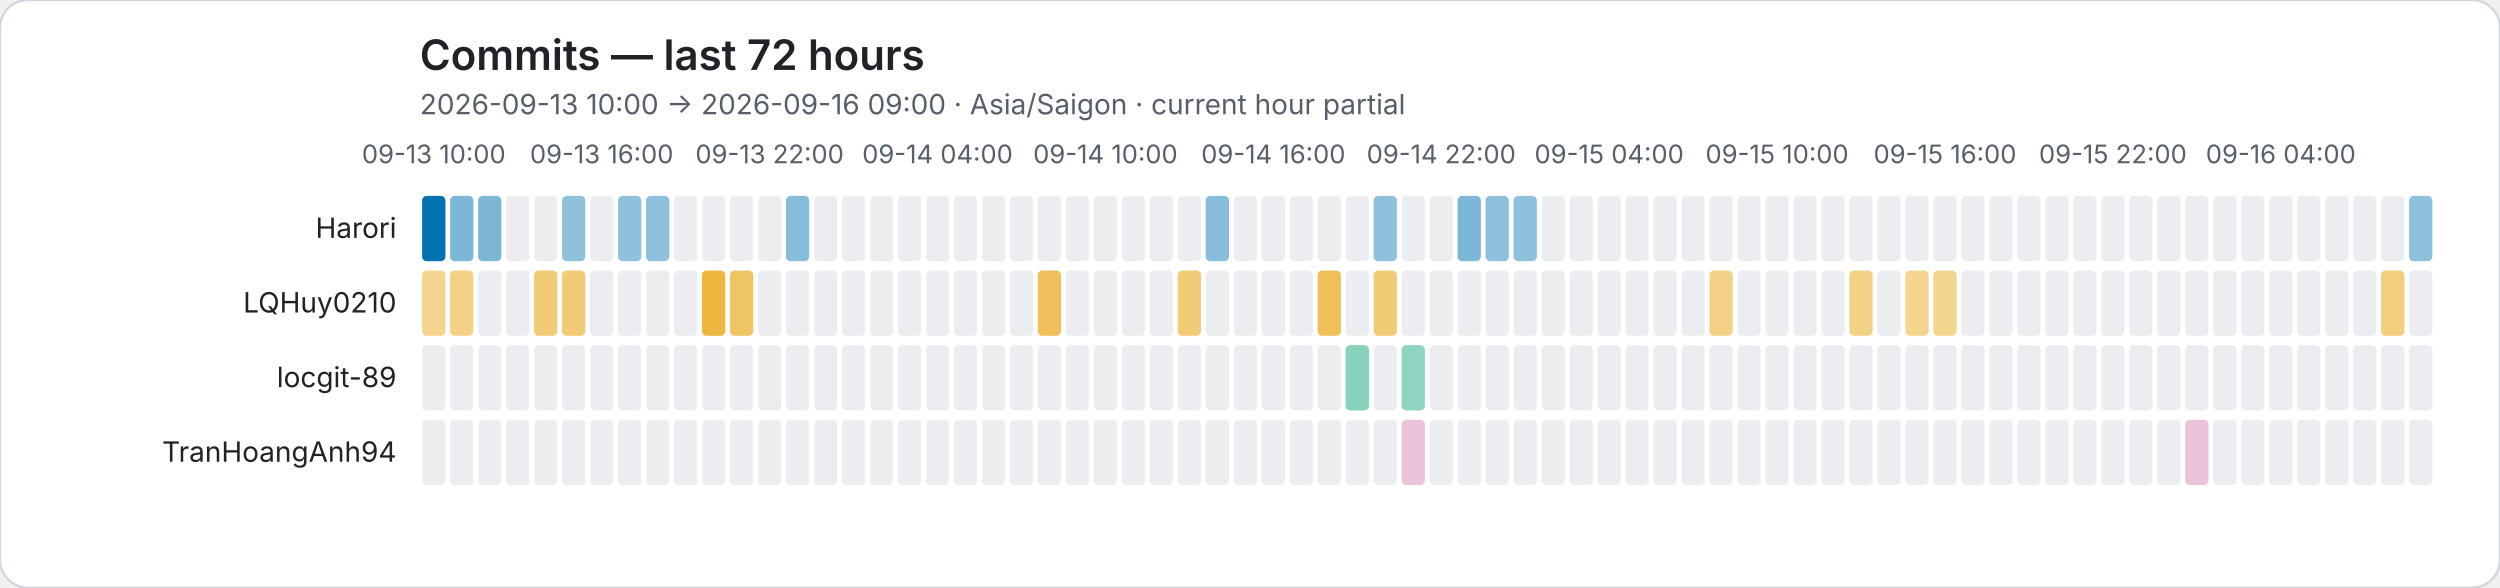
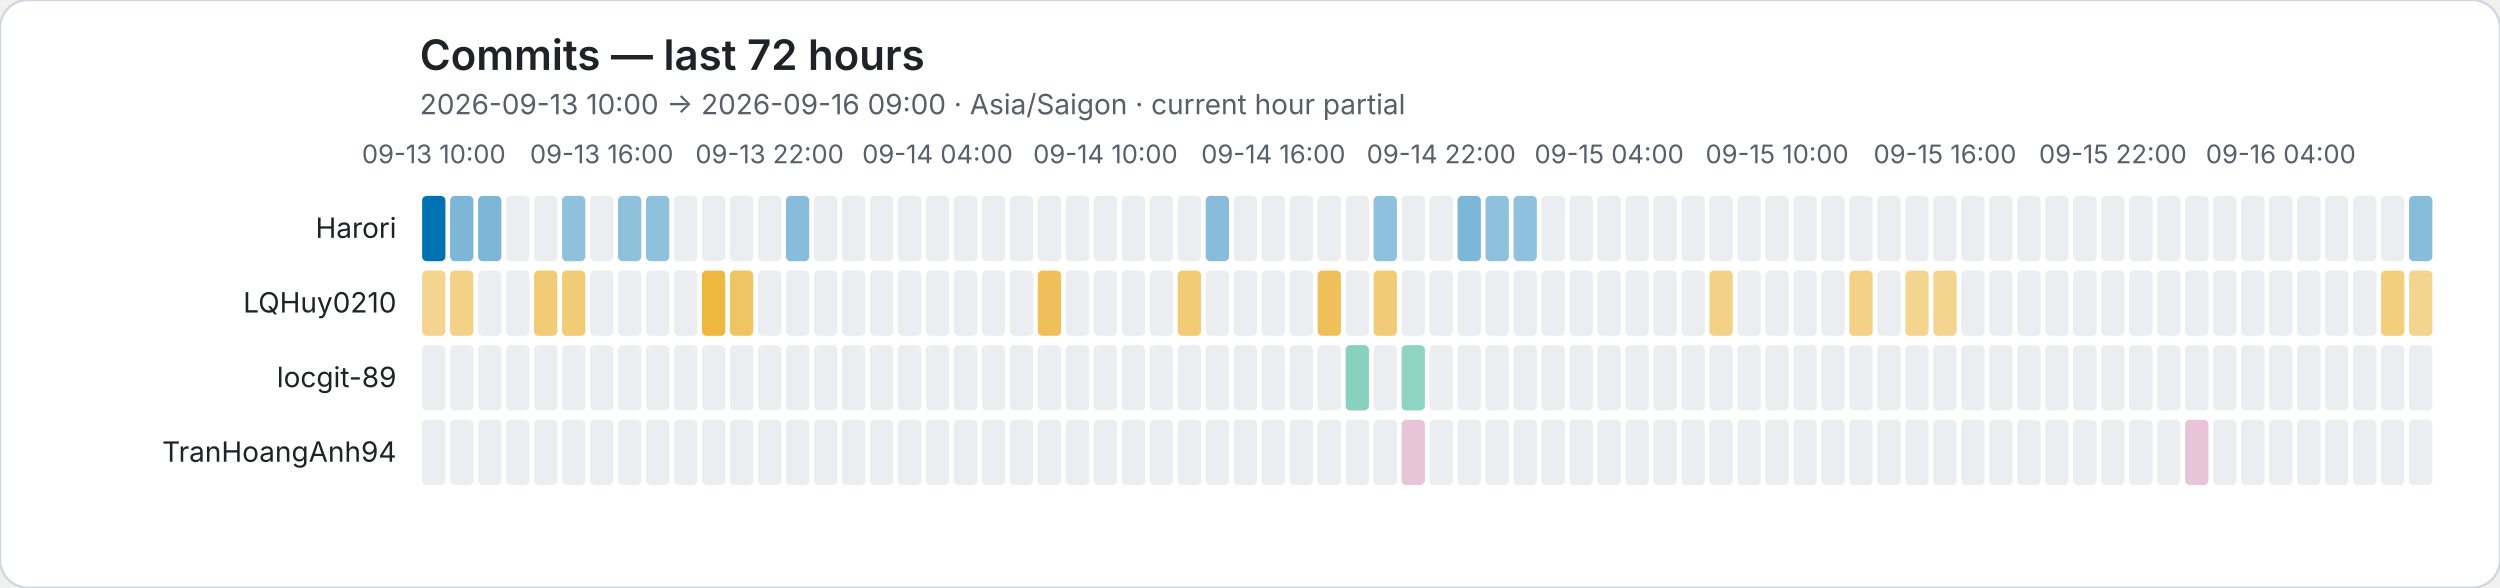
<svg xmlns="http://www.w3.org/2000/svg" role="img" viewBox="0 0 1072 252">
  <rect width="1072" height="252" rx="12" fill="#ffffff" stroke="#d0d7de" />
  <style>text{font-family:system-ui,-apple-system,BlinkMacSystemFont,"Segoe UI",sans-serif}.axis{fill:#57606a;font-size:11px}.heading{fill:#1f2328;font-size:18px;font-weight:600}.subheading{fill:#57606a;font-size:12px}.name{fill:#1f2328;font-size:12px}</style>
  <text class="heading" x="180" y="30">Commits — last 72 hours</text>
  <text class="subheading" x="180" y="49">2026-09-13 10:00 → 2026-09-16 09:00 · Asia/Saigon · current hour partial</text>
  <text class="axis" x="186" y="70" text-anchor="middle">09-13 10:00</text>
  <text class="axis" x="258" y="70" text-anchor="middle">09-13 16:00</text>
  <text class="axis" x="330" y="70" text-anchor="middle">09-13 22:00</text>
  <text class="axis" x="402" y="70" text-anchor="middle">09-14 04:00</text>
  <text class="axis" x="474" y="70" text-anchor="middle">09-14 10:00</text>
  <text class="axis" x="546" y="70" text-anchor="middle">09-14 16:00</text>
  <text class="axis" x="618" y="70" text-anchor="middle">09-14 22:00</text>
  <text class="axis" x="690" y="70" text-anchor="middle">09-15 04:00</text>
  <text class="axis" x="762" y="70" text-anchor="middle">09-15 10:00</text>
  <text class="axis" x="834" y="70" text-anchor="middle">09-15 16:00</text>
  <text class="axis" x="906" y="70" text-anchor="middle">09-15 22:00</text>
  <text class="axis" x="978" y="70" text-anchor="middle">09-16 04:00</text>
  <text class="name" x="170" y="102" text-anchor="end">Harori</text>
  <rect data-hour="0" x="181" y="84" width="10" height="28" rx="2" fill="rgba(0, 114, 178, 1.00)" />
  <rect data-hour="1" x="193" y="84" width="10" height="28" rx="2" fill="rgba(0, 114, 178, 0.51)" />
  <rect data-hour="2" x="205" y="84" width="10" height="28" rx="2" fill="rgba(0, 114, 178, 0.51)" />
  <rect data-hour="3" x="217" y="84" width="10" height="28" rx="2" fill="#ebedf0" />
  <rect data-hour="4" x="229" y="84" width="10" height="28" rx="2" fill="#ebedf0" />
  <rect data-hour="5" x="241" y="84" width="10" height="28" rx="2" fill="rgba(0, 114, 178, 0.44)" />
  <rect data-hour="6" x="253" y="84" width="10" height="28" rx="2" fill="#ebedf0" />
  <rect data-hour="7" x="265" y="84" width="10" height="28" rx="2" fill="rgba(0, 114, 178, 0.44)" />
  <rect data-hour="8" x="277" y="84" width="10" height="28" rx="2" fill="rgba(0, 114, 178, 0.44)" />
  <rect data-hour="9" x="289" y="84" width="10" height="28" rx="2" fill="#ebedf0" />
  <rect data-hour="10" x="301" y="84" width="10" height="28" rx="2" fill="#ebedf0" />
  <rect data-hour="11" x="313" y="84" width="10" height="28" rx="2" fill="#ebedf0" />
  <rect data-hour="12" x="325" y="84" width="10" height="28" rx="2" fill="#ebedf0" />
  <rect data-hour="13" x="337" y="84" width="10" height="28" rx="2" fill="rgba(0, 114, 178, 0.47)" />
  <rect data-hour="14" x="349" y="84" width="10" height="28" rx="2" fill="#ebedf0" />
  <rect data-hour="15" x="361" y="84" width="10" height="28" rx="2" fill="#ebedf0" />
  <rect data-hour="16" x="373" y="84" width="10" height="28" rx="2" fill="#ebedf0" />
  <rect data-hour="17" x="385" y="84" width="10" height="28" rx="2" fill="#ebedf0" />
  <rect data-hour="18" x="397" y="84" width="10" height="28" rx="2" fill="#ebedf0" />
  <rect data-hour="19" x="409" y="84" width="10" height="28" rx="2" fill="#ebedf0" />
  <rect data-hour="20" x="421" y="84" width="10" height="28" rx="2" fill="#ebedf0" />
  <rect data-hour="21" x="433" y="84" width="10" height="28" rx="2" fill="#ebedf0" />
  <rect data-hour="22" x="445" y="84" width="10" height="28" rx="2" fill="#ebedf0" />
  <rect data-hour="23" x="457" y="84" width="10" height="28" rx="2" fill="#ebedf0" />
  <rect data-hour="24" x="469" y="84" width="10" height="28" rx="2" fill="#ebedf0" />
  <rect data-hour="25" x="481" y="84" width="10" height="28" rx="2" fill="#ebedf0" />
  <rect data-hour="26" x="493" y="84" width="10" height="28" rx="2" fill="#ebedf0" />
  <rect data-hour="27" x="505" y="84" width="10" height="28" rx="2" fill="#ebedf0" />
  <rect data-hour="28" x="517" y="84" width="10" height="28" rx="2" fill="rgba(0, 114, 178, 0.47)" />
  <rect data-hour="29" x="529" y="84" width="10" height="28" rx="2" fill="#ebedf0" />
  <rect data-hour="30" x="541" y="84" width="10" height="28" rx="2" fill="#ebedf0" />
  <rect data-hour="31" x="553" y="84" width="10" height="28" rx="2" fill="#ebedf0" />
  <rect data-hour="32" x="565" y="84" width="10" height="28" rx="2" fill="#ebedf0" />
  <rect data-hour="33" x="577" y="84" width="10" height="28" rx="2" fill="#ebedf0" />
  <rect data-hour="34" x="589" y="84" width="10" height="28" rx="2" fill="rgba(0, 114, 178, 0.44)" />
  <rect data-hour="35" x="601" y="84" width="10" height="28" rx="2" fill="#ebedf0" />
  <rect data-hour="36" x="613" y="84" width="10" height="28" rx="2" fill="#ebedf0" />
  <rect data-hour="37" x="625" y="84" width="10" height="28" rx="2" fill="rgba(0, 114, 178, 0.51)" />
  <rect data-hour="38" x="637" y="84" width="10" height="28" rx="2" fill="rgba(0, 114, 178, 0.44)" />
  <rect data-hour="39" x="649" y="84" width="10" height="28" rx="2" fill="rgba(0, 114, 178, 0.44)" />
  <rect data-hour="40" x="661" y="84" width="10" height="28" rx="2" fill="#ebedf0" />
  <rect data-hour="41" x="673" y="84" width="10" height="28" rx="2" fill="#ebedf0" />
  <rect data-hour="42" x="685" y="84" width="10" height="28" rx="2" fill="#ebedf0" />
  <rect data-hour="43" x="697" y="84" width="10" height="28" rx="2" fill="#ebedf0" />
  <rect data-hour="44" x="709" y="84" width="10" height="28" rx="2" fill="#ebedf0" />
  <rect data-hour="45" x="721" y="84" width="10" height="28" rx="2" fill="#ebedf0" />
  <rect data-hour="46" x="733" y="84" width="10" height="28" rx="2" fill="#ebedf0" />
  <rect data-hour="47" x="745" y="84" width="10" height="28" rx="2" fill="#ebedf0" />
  <rect data-hour="48" x="757" y="84" width="10" height="28" rx="2" fill="#ebedf0" />
  <rect data-hour="49" x="769" y="84" width="10" height="28" rx="2" fill="#ebedf0" />
  <rect data-hour="50" x="781" y="84" width="10" height="28" rx="2" fill="#ebedf0" />
  <rect data-hour="51" x="793" y="84" width="10" height="28" rx="2" fill="#ebedf0" />
  <rect data-hour="52" x="805" y="84" width="10" height="28" rx="2" fill="#ebedf0" />
  <rect data-hour="53" x="817" y="84" width="10" height="28" rx="2" fill="#ebedf0" />
  <rect data-hour="54" x="829" y="84" width="10" height="28" rx="2" fill="#ebedf0" />
  <rect data-hour="55" x="841" y="84" width="10" height="28" rx="2" fill="#ebedf0" />
  <rect data-hour="56" x="853" y="84" width="10" height="28" rx="2" fill="#ebedf0" />
  <rect data-hour="57" x="865" y="84" width="10" height="28" rx="2" fill="#ebedf0" />
  <rect data-hour="58" x="877" y="84" width="10" height="28" rx="2" fill="#ebedf0" />
  <rect data-hour="59" x="889" y="84" width="10" height="28" rx="2" fill="#ebedf0" />
  <rect data-hour="60" x="901" y="84" width="10" height="28" rx="2" fill="#ebedf0" />
  <rect data-hour="61" x="913" y="84" width="10" height="28" rx="2" fill="#ebedf0" />
  <rect data-hour="62" x="925" y="84" width="10" height="28" rx="2" fill="#ebedf0" />
  <rect data-hour="63" x="937" y="84" width="10" height="28" rx="2" fill="#ebedf0" />
  <rect data-hour="64" x="949" y="84" width="10" height="28" rx="2" fill="#ebedf0" />
  <rect data-hour="65" x="961" y="84" width="10" height="28" rx="2" fill="#ebedf0" />
  <rect data-hour="66" x="973" y="84" width="10" height="28" rx="2" fill="#ebedf0" />
  <rect data-hour="67" x="985" y="84" width="10" height="28" rx="2" fill="#ebedf0" />
  <rect data-hour="68" x="997" y="84" width="10" height="28" rx="2" fill="#ebedf0" />
  <rect data-hour="69" x="1009" y="84" width="10" height="28" rx="2" fill="#ebedf0" />
  <rect data-hour="70" x="1021" y="84" width="10" height="28" rx="2" fill="#ebedf0" />
-   <rect data-hour="71" x="1033" y="84" width="10" height="28" rx="2" fill="rgba(0, 114, 178, 0.44)" />
+   <rect data-hour="71" x="1033" y="84" width="10" height="28" rx="2" fill="rgba(0, 114, 178, 0.47)" />
  <text class="name" x="170" y="134" text-anchor="end">LQHuy0210</text>
  <rect data-hour="0" x="181" y="116" width="10" height="28" rx="2" fill="rgba(230, 159, 0, 0.44)" />
  <rect data-hour="1" x="193" y="116" width="10" height="28" rx="2" fill="rgba(230, 159, 0, 0.47)" />
  <rect data-hour="2" x="205" y="116" width="10" height="28" rx="2" fill="#ebedf0" />
  <rect data-hour="3" x="217" y="116" width="10" height="28" rx="2" fill="#ebedf0" />
  <rect data-hour="4" x="229" y="116" width="10" height="28" rx="2" fill="rgba(230, 159, 0, 0.54)" />
  <rect data-hour="5" x="241" y="116" width="10" height="28" rx="2" fill="rgba(230, 159, 0, 0.54)" />
  <rect data-hour="6" x="253" y="116" width="10" height="28" rx="2" fill="#ebedf0" />
  <rect data-hour="7" x="265" y="116" width="10" height="28" rx="2" fill="#ebedf0" />
  <rect data-hour="8" x="277" y="116" width="10" height="28" rx="2" fill="#ebedf0" />
  <rect data-hour="9" x="289" y="116" width="10" height="28" rx="2" fill="#ebedf0" />
  <rect data-hour="10" x="301" y="116" width="10" height="28" rx="2" fill="rgba(230, 159, 0, 0.75)" />
  <rect data-hour="11" x="313" y="116" width="10" height="28" rx="2" fill="rgba(230, 159, 0, 0.61)" />
  <rect data-hour="12" x="325" y="116" width="10" height="28" rx="2" fill="#ebedf0" />
  <rect data-hour="13" x="337" y="116" width="10" height="28" rx="2" fill="#ebedf0" />
  <rect data-hour="14" x="349" y="116" width="10" height="28" rx="2" fill="#ebedf0" />
  <rect data-hour="15" x="361" y="116" width="10" height="28" rx="2" fill="#ebedf0" />
  <rect data-hour="16" x="373" y="116" width="10" height="28" rx="2" fill="#ebedf0" />
  <rect data-hour="17" x="385" y="116" width="10" height="28" rx="2" fill="#ebedf0" />
  <rect data-hour="18" x="397" y="116" width="10" height="28" rx="2" fill="#ebedf0" />
  <rect data-hour="19" x="409" y="116" width="10" height="28" rx="2" fill="#ebedf0" />
  <rect data-hour="20" x="421" y="116" width="10" height="28" rx="2" fill="#ebedf0" />
  <rect data-hour="21" x="433" y="116" width="10" height="28" rx="2" fill="#ebedf0" />
  <rect data-hour="22" x="445" y="116" width="10" height="28" rx="2" fill="rgba(230, 159, 0, 0.65)" />
  <rect data-hour="23" x="457" y="116" width="10" height="28" rx="2" fill="#ebedf0" />
  <rect data-hour="24" x="469" y="116" width="10" height="28" rx="2" fill="#ebedf0" />
  <rect data-hour="25" x="481" y="116" width="10" height="28" rx="2" fill="#ebedf0" />
  <rect data-hour="26" x="493" y="116" width="10" height="28" rx="2" fill="#ebedf0" />
  <rect data-hour="27" x="505" y="116" width="10" height="28" rx="2" fill="rgba(230, 159, 0, 0.54)" />
  <rect data-hour="28" x="517" y="116" width="10" height="28" rx="2" fill="#ebedf0" />
  <rect data-hour="29" x="529" y="116" width="10" height="28" rx="2" fill="#ebedf0" />
  <rect data-hour="30" x="541" y="116" width="10" height="28" rx="2" fill="#ebedf0" />
  <rect data-hour="31" x="553" y="116" width="10" height="28" rx="2" fill="#ebedf0" />
  <rect data-hour="32" x="565" y="116" width="10" height="28" rx="2" fill="rgba(230, 159, 0, 0.65)" />
  <rect data-hour="33" x="577" y="116" width="10" height="28" rx="2" fill="#ebedf0" />
  <rect data-hour="34" x="589" y="116" width="10" height="28" rx="2" fill="rgba(230, 159, 0, 0.54)" />
  <rect data-hour="35" x="601" y="116" width="10" height="28" rx="2" fill="#ebedf0" />
  <rect data-hour="36" x="613" y="116" width="10" height="28" rx="2" fill="#ebedf0" />
  <rect data-hour="37" x="625" y="116" width="10" height="28" rx="2" fill="#ebedf0" />
  <rect data-hour="38" x="637" y="116" width="10" height="28" rx="2" fill="#ebedf0" />
  <rect data-hour="39" x="649" y="116" width="10" height="28" rx="2" fill="#ebedf0" />
  <rect data-hour="40" x="661" y="116" width="10" height="28" rx="2" fill="#ebedf0" />
  <rect data-hour="41" x="673" y="116" width="10" height="28" rx="2" fill="#ebedf0" />
  <rect data-hour="42" x="685" y="116" width="10" height="28" rx="2" fill="#ebedf0" />
  <rect data-hour="43" x="697" y="116" width="10" height="28" rx="2" fill="#ebedf0" />
  <rect data-hour="44" x="709" y="116" width="10" height="28" rx="2" fill="#ebedf0" />
  <rect data-hour="45" x="721" y="116" width="10" height="28" rx="2" fill="#ebedf0" />
  <rect data-hour="46" x="733" y="116" width="10" height="28" rx="2" fill="rgba(230, 159, 0, 0.47)" />
  <rect data-hour="47" x="745" y="116" width="10" height="28" rx="2" fill="#ebedf0" />
  <rect data-hour="48" x="757" y="116" width="10" height="28" rx="2" fill="#ebedf0" />
  <rect data-hour="49" x="769" y="116" width="10" height="28" rx="2" fill="#ebedf0" />
  <rect data-hour="50" x="781" y="116" width="10" height="28" rx="2" fill="#ebedf0" />
  <rect data-hour="51" x="793" y="116" width="10" height="28" rx="2" fill="rgba(230, 159, 0, 0.47)" />
  <rect data-hour="52" x="805" y="116" width="10" height="28" rx="2" fill="#ebedf0" />
  <rect data-hour="53" x="817" y="116" width="10" height="28" rx="2" fill="rgba(230, 159, 0, 0.44)" />
  <rect data-hour="54" x="829" y="116" width="10" height="28" rx="2" fill="rgba(230, 159, 0, 0.44)" />
  <rect data-hour="55" x="841" y="116" width="10" height="28" rx="2" fill="#ebedf0" />
  <rect data-hour="56" x="853" y="116" width="10" height="28" rx="2" fill="#ebedf0" />
  <rect data-hour="57" x="865" y="116" width="10" height="28" rx="2" fill="#ebedf0" />
  <rect data-hour="58" x="877" y="116" width="10" height="28" rx="2" fill="#ebedf0" />
  <rect data-hour="59" x="889" y="116" width="10" height="28" rx="2" fill="#ebedf0" />
  <rect data-hour="60" x="901" y="116" width="10" height="28" rx="2" fill="#ebedf0" />
  <rect data-hour="61" x="913" y="116" width="10" height="28" rx="2" fill="#ebedf0" />
  <rect data-hour="62" x="925" y="116" width="10" height="28" rx="2" fill="#ebedf0" />
  <rect data-hour="63" x="937" y="116" width="10" height="28" rx="2" fill="#ebedf0" />
  <rect data-hour="64" x="949" y="116" width="10" height="28" rx="2" fill="#ebedf0" />
  <rect data-hour="65" x="961" y="116" width="10" height="28" rx="2" fill="#ebedf0" />
  <rect data-hour="66" x="973" y="116" width="10" height="28" rx="2" fill="#ebedf0" />
  <rect data-hour="67" x="985" y="116" width="10" height="28" rx="2" fill="#ebedf0" />
  <rect data-hour="68" x="997" y="116" width="10" height="28" rx="2" fill="#ebedf0" />
  <rect data-hour="69" x="1009" y="116" width="10" height="28" rx="2" fill="#ebedf0" />
  <rect data-hour="70" x="1021" y="116" width="10" height="28" rx="2" fill="rgba(230, 159, 0, 0.51)" />
-   <rect data-hour="71" x="1033" y="116" width="10" height="28" rx="2" fill="#ebedf0" />
+   <rect data-hour="71" x="1033" y="116" width="10" height="28" rx="2" fill="rgba(230, 159, 0, 0.44)" />
  <text class="name" x="170" y="166" text-anchor="end">locgit-89</text>
  <rect data-hour="0" x="181" y="148" width="10" height="28" rx="2" fill="#ebedf0" />
  <rect data-hour="1" x="193" y="148" width="10" height="28" rx="2" fill="#ebedf0" />
  <rect data-hour="2" x="205" y="148" width="10" height="28" rx="2" fill="#ebedf0" />
  <rect data-hour="3" x="217" y="148" width="10" height="28" rx="2" fill="#ebedf0" />
  <rect data-hour="4" x="229" y="148" width="10" height="28" rx="2" fill="#ebedf0" />
  <rect data-hour="5" x="241" y="148" width="10" height="28" rx="2" fill="#ebedf0" />
  <rect data-hour="6" x="253" y="148" width="10" height="28" rx="2" fill="#ebedf0" />
  <rect data-hour="7" x="265" y="148" width="10" height="28" rx="2" fill="#ebedf0" />
  <rect data-hour="8" x="277" y="148" width="10" height="28" rx="2" fill="#ebedf0" />
  <rect data-hour="9" x="289" y="148" width="10" height="28" rx="2" fill="#ebedf0" />
  <rect data-hour="10" x="301" y="148" width="10" height="28" rx="2" fill="#ebedf0" />
  <rect data-hour="11" x="313" y="148" width="10" height="28" rx="2" fill="#ebedf0" />
  <rect data-hour="12" x="325" y="148" width="10" height="28" rx="2" fill="#ebedf0" />
  <rect data-hour="13" x="337" y="148" width="10" height="28" rx="2" fill="#ebedf0" />
  <rect data-hour="14" x="349" y="148" width="10" height="28" rx="2" fill="#ebedf0" />
  <rect data-hour="15" x="361" y="148" width="10" height="28" rx="2" fill="#ebedf0" />
  <rect data-hour="16" x="373" y="148" width="10" height="28" rx="2" fill="#ebedf0" />
  <rect data-hour="17" x="385" y="148" width="10" height="28" rx="2" fill="#ebedf0" />
  <rect data-hour="18" x="397" y="148" width="10" height="28" rx="2" fill="#ebedf0" />
  <rect data-hour="19" x="409" y="148" width="10" height="28" rx="2" fill="#ebedf0" />
  <rect data-hour="20" x="421" y="148" width="10" height="28" rx="2" fill="#ebedf0" />
  <rect data-hour="21" x="433" y="148" width="10" height="28" rx="2" fill="#ebedf0" />
  <rect data-hour="22" x="445" y="148" width="10" height="28" rx="2" fill="#ebedf0" />
  <rect data-hour="23" x="457" y="148" width="10" height="28" rx="2" fill="#ebedf0" />
  <rect data-hour="24" x="469" y="148" width="10" height="28" rx="2" fill="#ebedf0" />
  <rect data-hour="25" x="481" y="148" width="10" height="28" rx="2" fill="#ebedf0" />
  <rect data-hour="26" x="493" y="148" width="10" height="28" rx="2" fill="#ebedf0" />
  <rect data-hour="27" x="505" y="148" width="10" height="28" rx="2" fill="#ebedf0" />
  <rect data-hour="28" x="517" y="148" width="10" height="28" rx="2" fill="#ebedf0" />
  <rect data-hour="29" x="529" y="148" width="10" height="28" rx="2" fill="#ebedf0" />
  <rect data-hour="30" x="541" y="148" width="10" height="28" rx="2" fill="#ebedf0" />
  <rect data-hour="31" x="553" y="148" width="10" height="28" rx="2" fill="#ebedf0" />
  <rect data-hour="32" x="565" y="148" width="10" height="28" rx="2" fill="#ebedf0" />
  <rect data-hour="33" x="577" y="148" width="10" height="28" rx="2" fill="rgba(0, 158, 115, 0.47)" />
  <rect data-hour="34" x="589" y="148" width="10" height="28" rx="2" fill="#ebedf0" />
  <rect data-hour="35" x="601" y="148" width="10" height="28" rx="2" fill="rgba(0, 158, 115, 0.44)" />
  <rect data-hour="36" x="613" y="148" width="10" height="28" rx="2" fill="#ebedf0" />
  <rect data-hour="37" x="625" y="148" width="10" height="28" rx="2" fill="#ebedf0" />
  <rect data-hour="38" x="637" y="148" width="10" height="28" rx="2" fill="#ebedf0" />
  <rect data-hour="39" x="649" y="148" width="10" height="28" rx="2" fill="#ebedf0" />
  <rect data-hour="40" x="661" y="148" width="10" height="28" rx="2" fill="#ebedf0" />
  <rect data-hour="41" x="673" y="148" width="10" height="28" rx="2" fill="#ebedf0" />
  <rect data-hour="42" x="685" y="148" width="10" height="28" rx="2" fill="#ebedf0" />
  <rect data-hour="43" x="697" y="148" width="10" height="28" rx="2" fill="#ebedf0" />
  <rect data-hour="44" x="709" y="148" width="10" height="28" rx="2" fill="#ebedf0" />
  <rect data-hour="45" x="721" y="148" width="10" height="28" rx="2" fill="#ebedf0" />
  <rect data-hour="46" x="733" y="148" width="10" height="28" rx="2" fill="#ebedf0" />
  <rect data-hour="47" x="745" y="148" width="10" height="28" rx="2" fill="#ebedf0" />
  <rect data-hour="48" x="757" y="148" width="10" height="28" rx="2" fill="#ebedf0" />
  <rect data-hour="49" x="769" y="148" width="10" height="28" rx="2" fill="#ebedf0" />
  <rect data-hour="50" x="781" y="148" width="10" height="28" rx="2" fill="#ebedf0" />
  <rect data-hour="51" x="793" y="148" width="10" height="28" rx="2" fill="#ebedf0" />
  <rect data-hour="52" x="805" y="148" width="10" height="28" rx="2" fill="#ebedf0" />
  <rect data-hour="53" x="817" y="148" width="10" height="28" rx="2" fill="#ebedf0" />
  <rect data-hour="54" x="829" y="148" width="10" height="28" rx="2" fill="#ebedf0" />
  <rect data-hour="55" x="841" y="148" width="10" height="28" rx="2" fill="#ebedf0" />
  <rect data-hour="56" x="853" y="148" width="10" height="28" rx="2" fill="#ebedf0" />
  <rect data-hour="57" x="865" y="148" width="10" height="28" rx="2" fill="#ebedf0" />
  <rect data-hour="58" x="877" y="148" width="10" height="28" rx="2" fill="#ebedf0" />
  <rect data-hour="59" x="889" y="148" width="10" height="28" rx="2" fill="#ebedf0" />
  <rect data-hour="60" x="901" y="148" width="10" height="28" rx="2" fill="#ebedf0" />
  <rect data-hour="61" x="913" y="148" width="10" height="28" rx="2" fill="#ebedf0" />
  <rect data-hour="62" x="925" y="148" width="10" height="28" rx="2" fill="#ebedf0" />
  <rect data-hour="63" x="937" y="148" width="10" height="28" rx="2" fill="#ebedf0" />
  <rect data-hour="64" x="949" y="148" width="10" height="28" rx="2" fill="#ebedf0" />
  <rect data-hour="65" x="961" y="148" width="10" height="28" rx="2" fill="#ebedf0" />
  <rect data-hour="66" x="973" y="148" width="10" height="28" rx="2" fill="#ebedf0" />
  <rect data-hour="67" x="985" y="148" width="10" height="28" rx="2" fill="#ebedf0" />
  <rect data-hour="68" x="997" y="148" width="10" height="28" rx="2" fill="#ebedf0" />
  <rect data-hour="69" x="1009" y="148" width="10" height="28" rx="2" fill="#ebedf0" />
  <rect data-hour="70" x="1021" y="148" width="10" height="28" rx="2" fill="#ebedf0" />
  <rect data-hour="71" x="1033" y="148" width="10" height="28" rx="2" fill="#ebedf0" />
  <text class="name" x="170" y="198" text-anchor="end">TranHoangAnh94</text>
  <rect data-hour="0" x="181" y="180" width="10" height="28" rx="2" fill="#ebedf0" />
  <rect data-hour="1" x="193" y="180" width="10" height="28" rx="2" fill="#ebedf0" />
  <rect data-hour="2" x="205" y="180" width="10" height="28" rx="2" fill="#ebedf0" />
  <rect data-hour="3" x="217" y="180" width="10" height="28" rx="2" fill="#ebedf0" />
  <rect data-hour="4" x="229" y="180" width="10" height="28" rx="2" fill="#ebedf0" />
  <rect data-hour="5" x="241" y="180" width="10" height="28" rx="2" fill="#ebedf0" />
  <rect data-hour="6" x="253" y="180" width="10" height="28" rx="2" fill="#ebedf0" />
  <rect data-hour="7" x="265" y="180" width="10" height="28" rx="2" fill="#ebedf0" />
  <rect data-hour="8" x="277" y="180" width="10" height="28" rx="2" fill="#ebedf0" />
  <rect data-hour="9" x="289" y="180" width="10" height="28" rx="2" fill="#ebedf0" />
  <rect data-hour="10" x="301" y="180" width="10" height="28" rx="2" fill="#ebedf0" />
  <rect data-hour="11" x="313" y="180" width="10" height="28" rx="2" fill="#ebedf0" />
  <rect data-hour="12" x="325" y="180" width="10" height="28" rx="2" fill="#ebedf0" />
  <rect data-hour="13" x="337" y="180" width="10" height="28" rx="2" fill="#ebedf0" />
  <rect data-hour="14" x="349" y="180" width="10" height="28" rx="2" fill="#ebedf0" />
  <rect data-hour="15" x="361" y="180" width="10" height="28" rx="2" fill="#ebedf0" />
  <rect data-hour="16" x="373" y="180" width="10" height="28" rx="2" fill="#ebedf0" />
  <rect data-hour="17" x="385" y="180" width="10" height="28" rx="2" fill="#ebedf0" />
  <rect data-hour="18" x="397" y="180" width="10" height="28" rx="2" fill="#ebedf0" />
  <rect data-hour="19" x="409" y="180" width="10" height="28" rx="2" fill="#ebedf0" />
  <rect data-hour="20" x="421" y="180" width="10" height="28" rx="2" fill="#ebedf0" />
  <rect data-hour="21" x="433" y="180" width="10" height="28" rx="2" fill="#ebedf0" />
  <rect data-hour="22" x="445" y="180" width="10" height="28" rx="2" fill="#ebedf0" />
  <rect data-hour="23" x="457" y="180" width="10" height="28" rx="2" fill="#ebedf0" />
  <rect data-hour="24" x="469" y="180" width="10" height="28" rx="2" fill="#ebedf0" />
  <rect data-hour="25" x="481" y="180" width="10" height="28" rx="2" fill="#ebedf0" />
  <rect data-hour="26" x="493" y="180" width="10" height="28" rx="2" fill="#ebedf0" />
  <rect data-hour="27" x="505" y="180" width="10" height="28" rx="2" fill="#ebedf0" />
  <rect data-hour="28" x="517" y="180" width="10" height="28" rx="2" fill="#ebedf0" />
  <rect data-hour="29" x="529" y="180" width="10" height="28" rx="2" fill="#ebedf0" />
  <rect data-hour="30" x="541" y="180" width="10" height="28" rx="2" fill="#ebedf0" />
  <rect data-hour="31" x="553" y="180" width="10" height="28" rx="2" fill="#ebedf0" />
  <rect data-hour="32" x="565" y="180" width="10" height="28" rx="2" fill="#ebedf0" />
  <rect data-hour="33" x="577" y="180" width="10" height="28" rx="2" fill="#ebedf0" />
  <rect data-hour="34" x="589" y="180" width="10" height="28" rx="2" fill="#ebedf0" />
  <rect data-hour="35" x="601" y="180" width="10" height="28" rx="2" fill="rgba(204, 121, 167, 0.44)" />
  <rect data-hour="36" x="613" y="180" width="10" height="28" rx="2" fill="#ebedf0" />
  <rect data-hour="37" x="625" y="180" width="10" height="28" rx="2" fill="#ebedf0" />
  <rect data-hour="38" x="637" y="180" width="10" height="28" rx="2" fill="#ebedf0" />
  <rect data-hour="39" x="649" y="180" width="10" height="28" rx="2" fill="#ebedf0" />
  <rect data-hour="40" x="661" y="180" width="10" height="28" rx="2" fill="#ebedf0" />
  <rect data-hour="41" x="673" y="180" width="10" height="28" rx="2" fill="#ebedf0" />
  <rect data-hour="42" x="685" y="180" width="10" height="28" rx="2" fill="#ebedf0" />
  <rect data-hour="43" x="697" y="180" width="10" height="28" rx="2" fill="#ebedf0" />
  <rect data-hour="44" x="709" y="180" width="10" height="28" rx="2" fill="#ebedf0" />
  <rect data-hour="45" x="721" y="180" width="10" height="28" rx="2" fill="#ebedf0" />
  <rect data-hour="46" x="733" y="180" width="10" height="28" rx="2" fill="#ebedf0" />
  <rect data-hour="47" x="745" y="180" width="10" height="28" rx="2" fill="#ebedf0" />
  <rect data-hour="48" x="757" y="180" width="10" height="28" rx="2" fill="#ebedf0" />
  <rect data-hour="49" x="769" y="180" width="10" height="28" rx="2" fill="#ebedf0" />
  <rect data-hour="50" x="781" y="180" width="10" height="28" rx="2" fill="#ebedf0" />
  <rect data-hour="51" x="793" y="180" width="10" height="28" rx="2" fill="#ebedf0" />
  <rect data-hour="52" x="805" y="180" width="10" height="28" rx="2" fill="#ebedf0" />
  <rect data-hour="53" x="817" y="180" width="10" height="28" rx="2" fill="#ebedf0" />
  <rect data-hour="54" x="829" y="180" width="10" height="28" rx="2" fill="#ebedf0" />
  <rect data-hour="55" x="841" y="180" width="10" height="28" rx="2" fill="#ebedf0" />
  <rect data-hour="56" x="853" y="180" width="10" height="28" rx="2" fill="#ebedf0" />
  <rect data-hour="57" x="865" y="180" width="10" height="28" rx="2" fill="#ebedf0" />
  <rect data-hour="58" x="877" y="180" width="10" height="28" rx="2" fill="#ebedf0" />
  <rect data-hour="59" x="889" y="180" width="10" height="28" rx="2" fill="#ebedf0" />
  <rect data-hour="60" x="901" y="180" width="10" height="28" rx="2" fill="#ebedf0" />
  <rect data-hour="61" x="913" y="180" width="10" height="28" rx="2" fill="#ebedf0" />
  <rect data-hour="62" x="925" y="180" width="10" height="28" rx="2" fill="#ebedf0" />
  <rect data-hour="63" x="937" y="180" width="10" height="28" rx="2" fill="rgba(204, 121, 167, 0.44)" />
  <rect data-hour="64" x="949" y="180" width="10" height="28" rx="2" fill="#ebedf0" />
  <rect data-hour="65" x="961" y="180" width="10" height="28" rx="2" fill="#ebedf0" />
  <rect data-hour="66" x="973" y="180" width="10" height="28" rx="2" fill="#ebedf0" />
  <rect data-hour="67" x="985" y="180" width="10" height="28" rx="2" fill="#ebedf0" />
  <rect data-hour="68" x="997" y="180" width="10" height="28" rx="2" fill="#ebedf0" />
  <rect data-hour="69" x="1009" y="180" width="10" height="28" rx="2" fill="#ebedf0" />
  <rect data-hour="70" x="1021" y="180" width="10" height="28" rx="2" fill="#ebedf0" />
  <rect data-hour="71" x="1033" y="180" width="10" height="28" rx="2" fill="#ebedf0" />
</svg>
